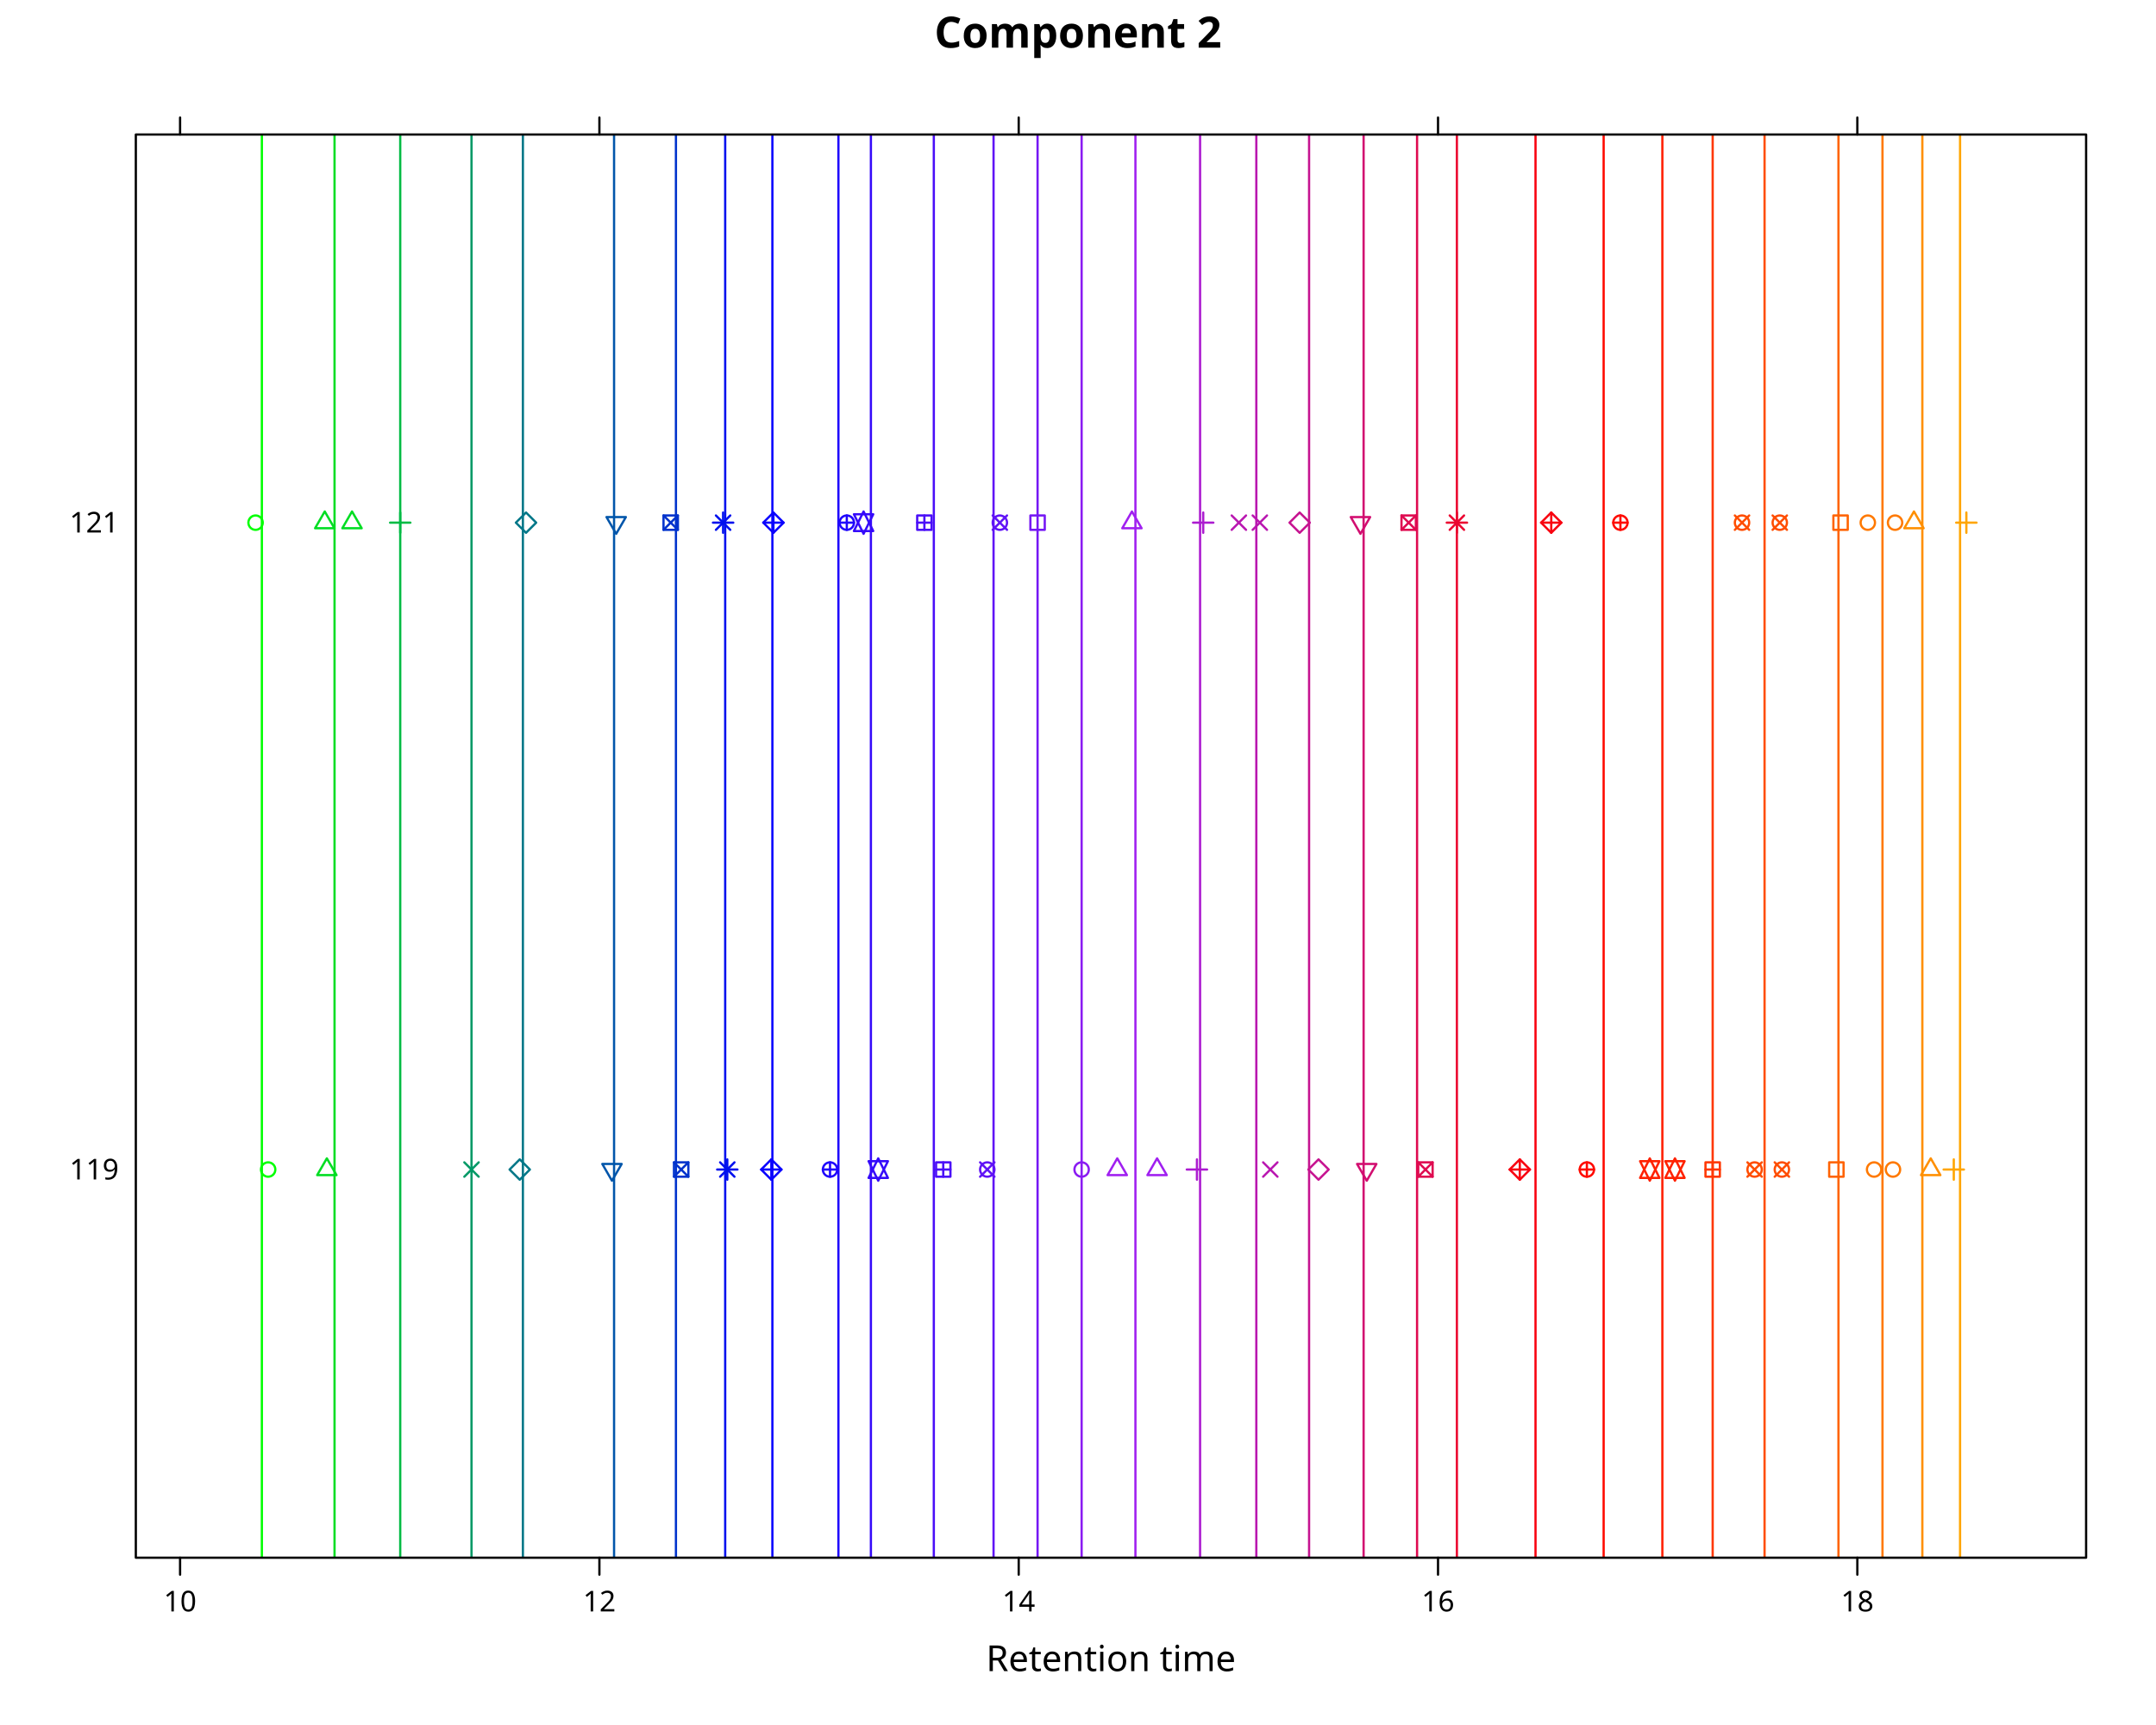
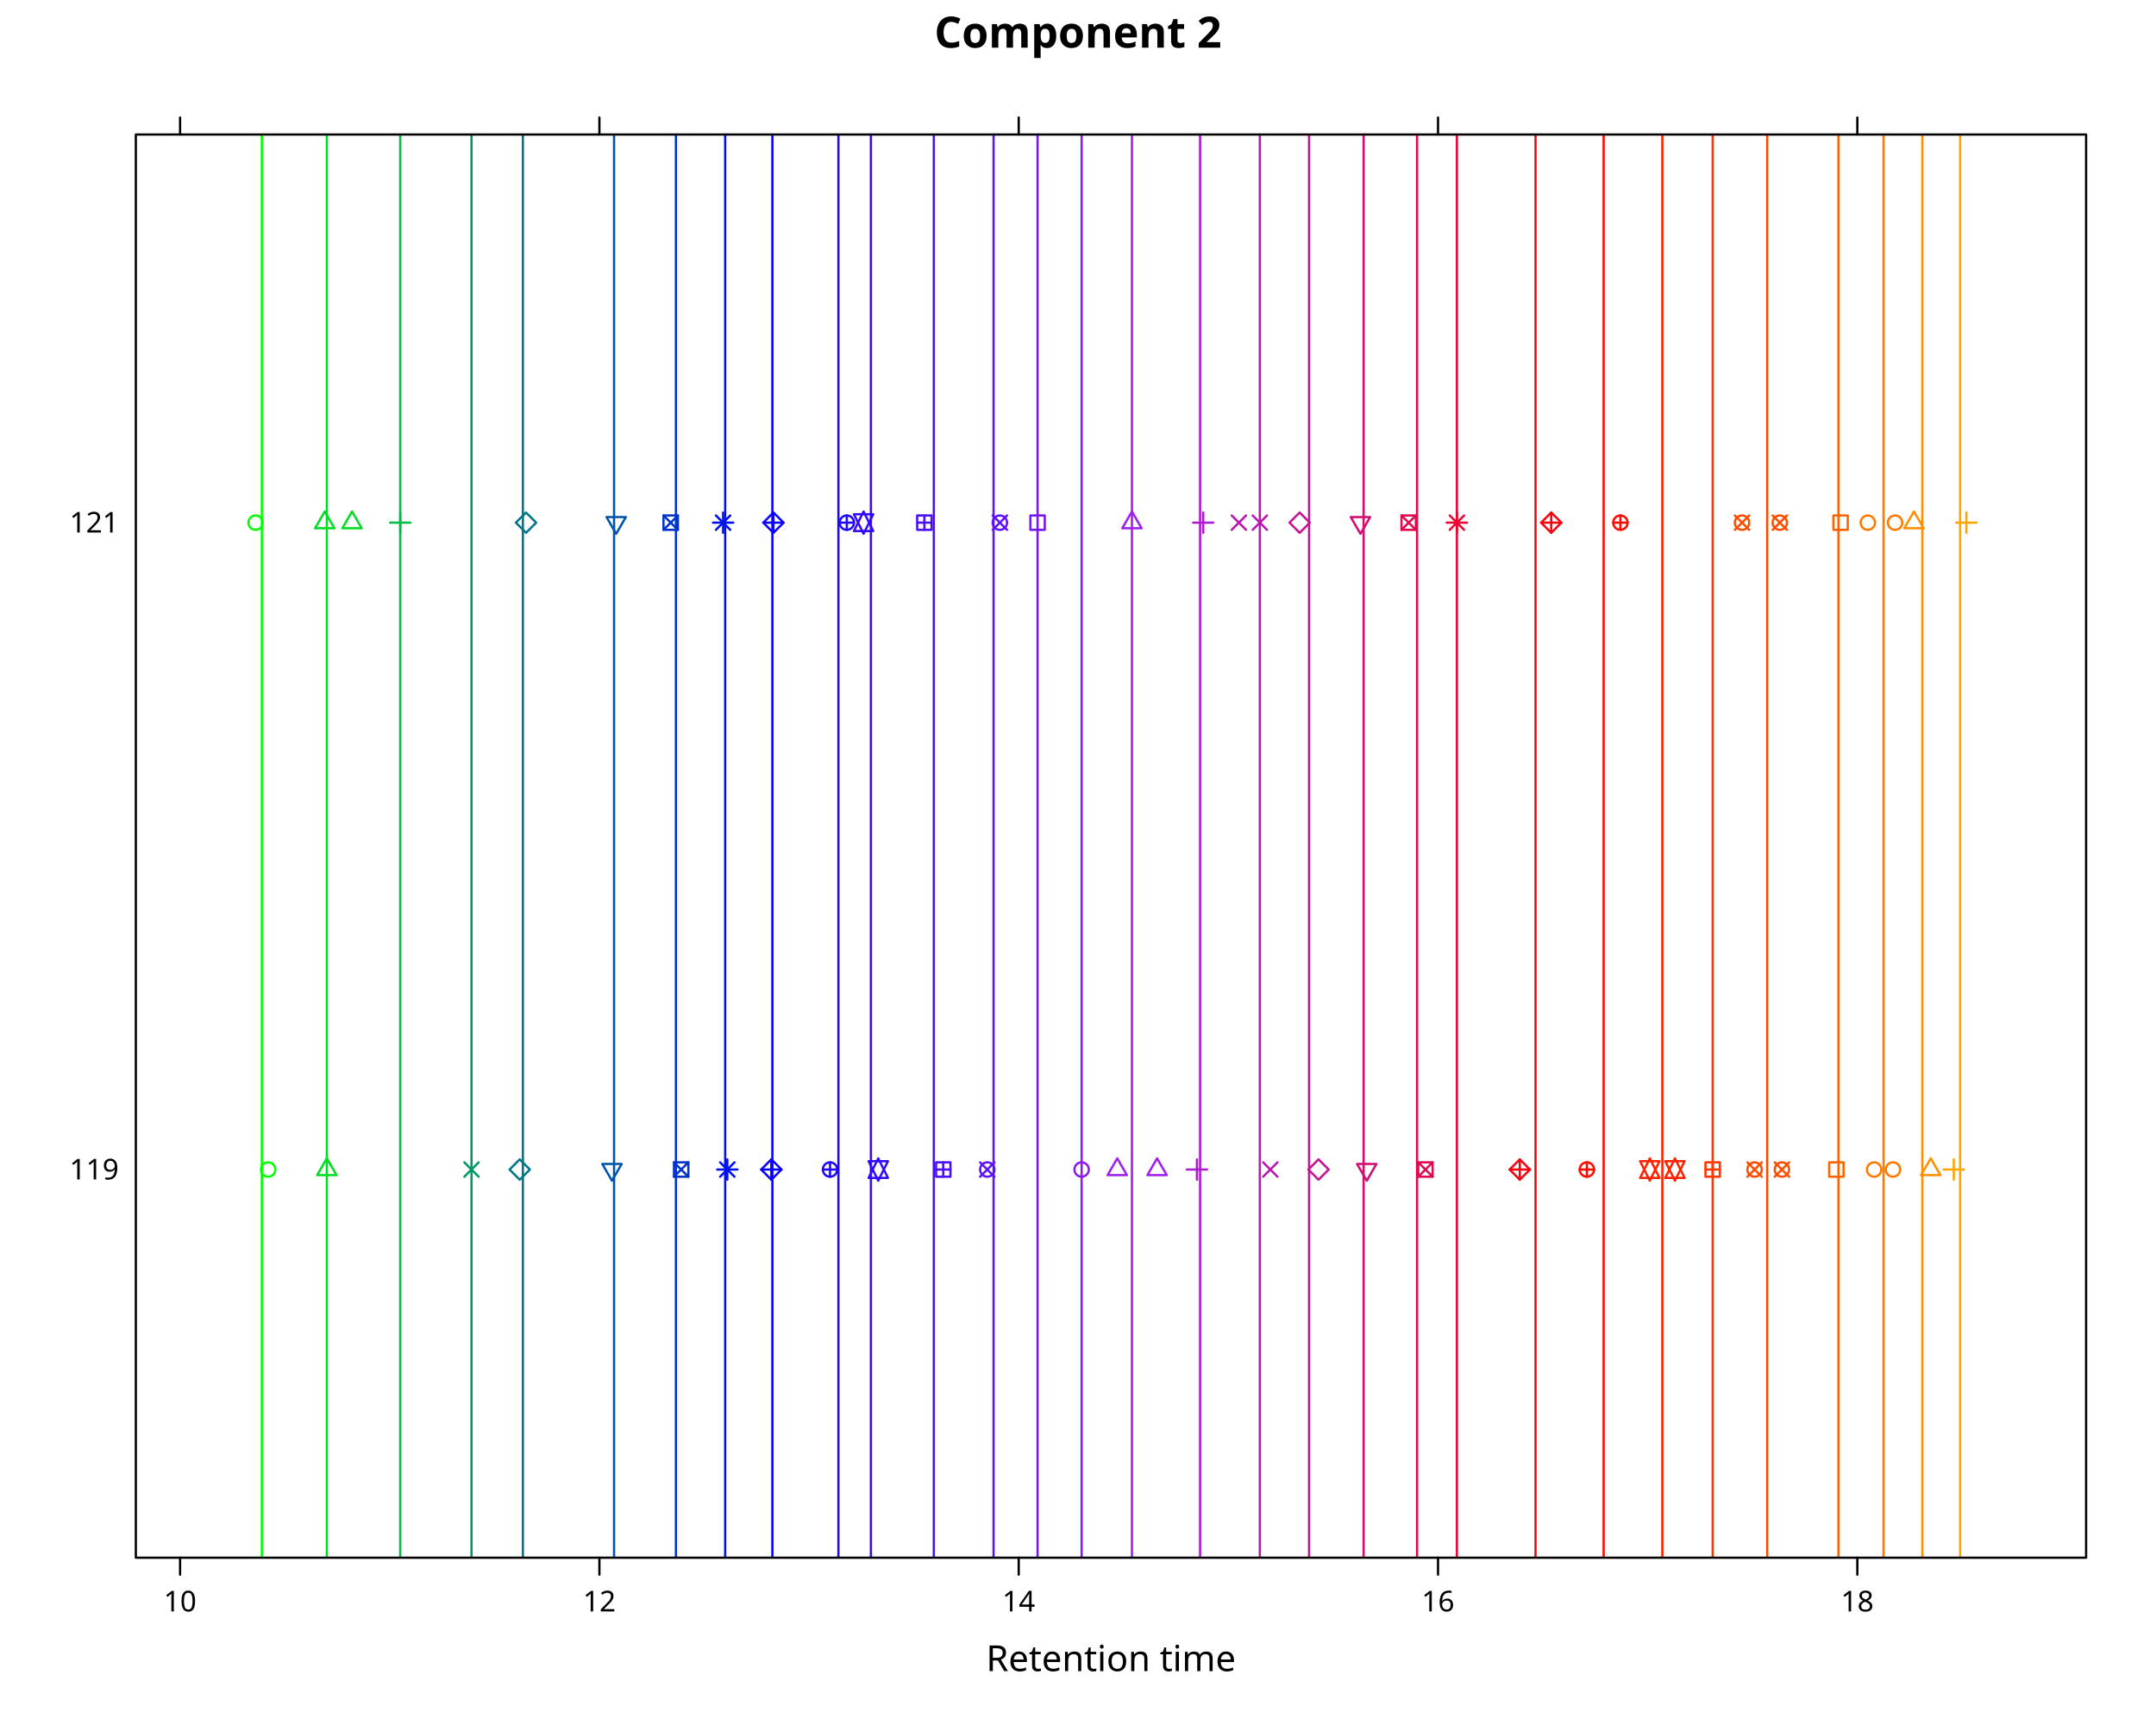
<svg xmlns="http://www.w3.org/2000/svg" class="svglite" data-engine-version="2.0" width="720.00pt" height="576.00pt" viewBox="0 0 720.00 576.00">
  <defs>
    <style type="text/css">
    .svglite line, .svglite polyline, .svglite polygon, .svglite path, .svglite rect, .svglite circle {
      fill: none;
      stroke: #000000;
      stroke-linecap: round;
      stroke-linejoin: round;
      stroke-miterlimit: 10.00;
    }
  </style>
  </defs>
  <rect width="100%" height="100%" style="stroke: none; fill: #FFFFFF;" />
  <defs>
    <clipPath id="cpMC4wMHw3MjAuMDB8MC4wMHw1NzYuMDA=">
      <rect x="0.00" y="0.00" width="720.00" height="576.00" />
    </clipPath>
  </defs>
  <g clip-path="url(#cpMC4wMHw3MjAuMDB8MC4wMHw1NzYuMDA=)">
    <rect x="0.00" y="0.00" width="720.00" height="576.00" style="stroke-width: 0.75; stroke: none;" />
    <text x="360.00" y="15.91" text-anchor="middle" style="font-size: 14.40px; font-weight: bold; font-family: sans;" textLength="86.47px" lengthAdjust="spacingAndGlyphs">Component 2</text>
    <text x="371.01" y="558.00" text-anchor="middle" style="font-size: 12.00px; font-family: sans;" textLength="77.38px" lengthAdjust="spacingAndGlyphs">Retention time</text>
  </g>
  <defs>
    <clipPath id="cpNDUuMzZ8Njk2LjY2fDQ0LjkyfDUyMC4xMw==">
      <rect x="45.36" y="44.92" width="651.30" height="475.21" />
    </clipPath>
  </defs>
  <g clip-path="url(#cpNDUuMzZ8Njk2LjY2fDQ0LjkyfDUyMC4xMw==)">
</g>
  <g clip-path="url(#cpMC4wMHw3MjAuMDB8MC4wMHw1NzYuMDA=)">
    <line x1="60.14" y1="44.92" x2="60.14" y2="39.25" style="stroke-width: 0.75;" />
    <line x1="200.17" y1="44.92" x2="200.17" y2="39.25" style="stroke-width: 0.75;" />
    <line x1="340.20" y1="44.92" x2="340.20" y2="39.25" style="stroke-width: 0.75;" />
    <line x1="480.23" y1="44.92" x2="480.23" y2="39.25" style="stroke-width: 0.75;" />
    <line x1="620.26" y1="44.92" x2="620.26" y2="39.25" style="stroke-width: 0.75;" />
    <text x="39.69" y="393.83" text-anchor="end" style="font-size: 9.60px; font-family: sans;" textLength="16.02px" lengthAdjust="spacingAndGlyphs">119</text>
    <text x="39.69" y="177.82" text-anchor="end" style="font-size: 9.60px; font-family: sans;" textLength="16.02px" lengthAdjust="spacingAndGlyphs">121</text>
    <line x1="60.14" y1="520.13" x2="60.14" y2="525.80" style="stroke-width: 0.75;" />
    <line x1="200.17" y1="520.13" x2="200.17" y2="525.80" style="stroke-width: 0.75;" />
    <line x1="340.20" y1="520.13" x2="340.20" y2="525.80" style="stroke-width: 0.75;" />
    <line x1="480.23" y1="520.13" x2="480.23" y2="525.80" style="stroke-width: 0.75;" />
    <line x1="620.26" y1="520.13" x2="620.26" y2="525.80" style="stroke-width: 0.75;" />
    <text x="60.14" y="538.07" text-anchor="middle" style="font-size: 9.60px; font-family: sans;" textLength="10.68px" lengthAdjust="spacingAndGlyphs">10</text>
    <text x="200.17" y="538.07" text-anchor="middle" style="font-size: 9.60px; font-family: sans;" textLength="10.68px" lengthAdjust="spacingAndGlyphs">12</text>
    <text x="340.20" y="538.07" text-anchor="middle" style="font-size: 9.60px; font-family: sans;" textLength="10.68px" lengthAdjust="spacingAndGlyphs">14</text>
    <text x="480.23" y="538.07" text-anchor="middle" style="font-size: 9.60px; font-family: sans;" textLength="10.68px" lengthAdjust="spacingAndGlyphs">16</text>
    <text x="620.26" y="538.07" text-anchor="middle" style="font-size: 9.60px; font-family: sans;" textLength="10.68px" lengthAdjust="spacingAndGlyphs">18</text>
  </g>
  <g clip-path="url(#cpNDUuMzZ8Njk2LjY2fDQ0LjkyfDUyMC4xMw==)">
    <circle cx="89.55" cy="390.52" r="2.40" style="stroke-width: 0.75; stroke: #00FF00;" />
    <polygon points="109.15,386.79 112.39,392.39 105.92,392.39 " style="stroke-width: 0.75; stroke: #00DD22; fill: none;" />
    <line x1="155.06" y1="392.92" x2="159.86" y2="388.12" style="stroke-width: 0.75; stroke: #009966;" />
    <line x1="155.06" y1="388.12" x2="159.86" y2="392.92" style="stroke-width: 0.75; stroke: #009966;" />
    <polygon points="170.17,390.52 173.57,387.13 176.96,390.52 173.57,393.92 " style="stroke-width: 0.75; stroke: #007788; fill: none;" />
    <polygon points="204.37,394.26 207.61,388.66 201.14,388.66 " style="stroke-width: 0.75; stroke: #0055AA; fill: none;" />
    <rect x="225.08" y="388.12" width="4.80" height="4.80" style="stroke-width: 0.75; stroke: #0032CC;" />
    <line x1="225.08" y1="392.92" x2="229.88" y2="388.12" style="stroke-width: 0.75; stroke: #0032CC;" />
    <line x1="225.08" y1="388.12" x2="229.88" y2="392.92" style="stroke-width: 0.75; stroke: #0032CC;" />
    <line x1="240.48" y1="392.92" x2="245.28" y2="388.12" style="stroke-width: 0.75; stroke: #0010EE;" />
    <line x1="240.48" y1="388.12" x2="245.28" y2="392.92" style="stroke-width: 0.75; stroke: #0010EE;" />
    <line x1="239.49" y1="390.52" x2="246.28" y2="390.52" style="stroke-width: 0.75; stroke: #0010EE;" />
    <line x1="242.88" y1="393.92" x2="242.88" y2="387.13" style="stroke-width: 0.75; stroke: #0010EE;" />
    <line x1="254.19" y1="390.52" x2="260.98" y2="390.52" style="stroke-width: 0.75; stroke: #0A02FE;" />
    <line x1="257.59" y1="393.92" x2="257.59" y2="387.13" style="stroke-width: 0.75; stroke: #0A02FE;" />
    <polygon points="254.19,390.52 257.59,387.13 260.98,390.52 257.59,393.92 " style="stroke-width: 0.75; stroke: #0A02FE; fill: none;" />
    <circle cx="277.19" cy="390.52" r="2.40" style="stroke-width: 0.75; stroke: #1F06FC;" />
    <line x1="274.79" y1="390.52" x2="279.59" y2="390.52" style="stroke-width: 0.75; stroke: #1F06FC;" />
    <line x1="277.19" y1="392.92" x2="277.19" y2="388.12" style="stroke-width: 0.75; stroke: #1F06FC;" />
    <polygon points="293.29,394.26 296.53,387.73 290.06,387.73 " style="stroke-width: 0.75; stroke: #350AFA; fill: none;" />
    <polygon points="293.29,386.79 296.53,393.32 290.06,393.32 " style="stroke-width: 0.75; stroke: #350AFA; fill: none;" />
    <line x1="312.60" y1="390.52" x2="317.40" y2="390.52" style="stroke-width: 0.75; stroke: #4A0EF8;" />
    <line x1="315.00" y1="392.92" x2="315.00" y2="388.12" style="stroke-width: 0.75; stroke: #4A0EF8;" />
    <rect x="312.60" y="388.12" width="4.80" height="4.80" style="stroke-width: 0.75; stroke: #4A0EF8;" />
    <circle cx="329.70" cy="390.52" r="2.40" style="stroke-width: 0.75; stroke: #6013F6;" />
    <line x1="327.30" y1="392.92" x2="332.10" y2="388.12" style="stroke-width: 0.75; stroke: #6013F6;" />
    <line x1="327.30" y1="388.12" x2="332.10" y2="392.92" style="stroke-width: 0.75; stroke: #6013F6;" />
    <circle cx="361.21" cy="390.52" r="2.40" style="stroke-width: 0.75; stroke: #8A1BF2;" />
    <polygon points="373.11,386.79 376.34,392.39 369.88,392.39 " style="stroke-width: 0.75; stroke: #A020F0; fill: none;" />
    <polygon points="386.41,386.79 389.64,392.39 383.18,392.39 " style="stroke-width: 0.75; stroke: #A020F0; fill: none;" />
    <line x1="396.32" y1="390.52" x2="403.11" y2="390.52" style="stroke-width: 0.75; stroke: #AC1BD0;" />
    <line x1="399.72" y1="393.92" x2="399.72" y2="387.13" style="stroke-width: 0.75; stroke: #AC1BD0;" />
    <line x1="421.82" y1="392.92" x2="426.62" y2="388.12" style="stroke-width: 0.75; stroke: #B917B0;" />
    <line x1="421.82" y1="388.12" x2="426.62" y2="392.92" style="stroke-width: 0.75; stroke: #B917B0;" />
    <polygon points="436.93,390.52 440.32,387.13 443.72,390.52 440.32,393.92 " style="stroke-width: 0.75; stroke: #C61390; fill: none;" />
    <polygon points="456.43,394.26 459.66,388.66 453.19,388.66 " style="stroke-width: 0.75; stroke: #D20E70; fill: none;" />
    <rect x="473.63" y="388.12" width="4.80" height="4.80" style="stroke-width: 0.75; stroke: #DF0A50;" />
    <line x1="473.63" y1="392.92" x2="478.43" y2="388.12" style="stroke-width: 0.75; stroke: #DF0A50;" />
    <line x1="473.63" y1="388.12" x2="478.43" y2="392.92" style="stroke-width: 0.75; stroke: #DF0A50;" />
    <line x1="504.14" y1="390.52" x2="510.93" y2="390.52" style="stroke-width: 0.75; stroke: #F80210;" />
    <line x1="507.54" y1="393.92" x2="507.54" y2="387.13" style="stroke-width: 0.75; stroke: #F80210;" />
    <polygon points="504.14,390.52 507.54,387.13 510.93,390.52 507.54,393.92 " style="stroke-width: 0.75; stroke: #F80210; fill: none;" />
    <circle cx="529.94" cy="390.52" r="2.40" style="stroke-width: 0.75; stroke: #FF0A00;" />
    <line x1="527.54" y1="390.52" x2="532.34" y2="390.52" style="stroke-width: 0.75; stroke: #FF0A00;" />
    <line x1="529.94" y1="392.92" x2="529.94" y2="388.12" style="stroke-width: 0.75; stroke: #FF0A00;" />
    <polygon points="550.95,394.26 554.18,387.73 547.71,387.73 " style="stroke-width: 0.75; stroke: #FF2100; fill: none;" />
    <polygon points="550.95,386.79 554.18,393.32 547.71,393.32 " style="stroke-width: 0.75; stroke: #FF2100; fill: none;" />
    <polygon points="559.35,394.26 562.58,387.73 556.12,387.73 " style="stroke-width: 0.75; stroke: #FF2100; fill: none;" />
    <polygon points="559.35,386.79 562.58,393.32 556.12,393.32 " style="stroke-width: 0.75; stroke: #FF2100; fill: none;" />
    <line x1="569.55" y1="390.52" x2="574.35" y2="390.52" style="stroke-width: 0.75; stroke: #FF3700;" />
    <line x1="571.95" y1="392.92" x2="571.95" y2="388.12" style="stroke-width: 0.75; stroke: #FF3700;" />
    <rect x="569.55" y="388.12" width="4.80" height="4.80" style="stroke-width: 0.75; stroke: #FF3700;" />
    <circle cx="585.95" cy="390.52" r="2.40" style="stroke-width: 0.75; stroke: #FF4D00;" />
    <line x1="583.55" y1="392.92" x2="588.35" y2="388.12" style="stroke-width: 0.75; stroke: #FF4D00;" />
    <line x1="583.55" y1="388.12" x2="588.35" y2="392.92" style="stroke-width: 0.75; stroke: #FF4D00;" />
    <circle cx="595.06" cy="390.52" r="2.40" style="stroke-width: 0.75; stroke: #FF4D00;" />
    <line x1="592.66" y1="392.92" x2="597.46" y2="388.12" style="stroke-width: 0.75; stroke: #FF4D00;" />
    <line x1="592.66" y1="388.12" x2="597.46" y2="392.92" style="stroke-width: 0.75; stroke: #FF4D00;" />
    <rect x="610.86" y="388.12" width="4.80" height="4.80" style="stroke-width: 0.75; stroke: #FF6300;" />
    <circle cx="625.86" cy="390.52" r="2.40" style="stroke-width: 0.75; stroke: #FF7900;" />
    <circle cx="632.16" cy="390.52" r="2.40" style="stroke-width: 0.75; stroke: #FF7900;" />
    <polygon points="644.77,386.79 648.00,392.39 641.53,392.39 " style="stroke-width: 0.75; stroke: #FF8F00; fill: none;" />
    <line x1="649.07" y1="390.52" x2="655.86" y2="390.52" style="stroke-width: 0.75; stroke: #FFA500;" />
    <line x1="652.47" y1="393.92" x2="652.47" y2="387.13" style="stroke-width: 0.75; stroke: #FFA500;" />
    <circle cx="85.35" cy="174.52" r="2.40" style="stroke-width: 0.75; stroke: #00FF00;" />
    <polygon points="108.45,170.79 111.69,176.39 105.22,176.39 " style="stroke-width: 0.75; stroke: #00DD22; fill: none;" />
    <polygon points="117.56,170.79 120.79,176.39 114.32,176.39 " style="stroke-width: 0.75; stroke: #00DD22; fill: none;" />
    <line x1="130.27" y1="174.52" x2="137.05" y2="174.52" style="stroke-width: 0.75; stroke: #00BB44;" />
    <line x1="133.66" y1="177.91" x2="133.66" y2="171.13" style="stroke-width: 0.75; stroke: #00BB44;" />
    <polygon points="172.27,174.52 175.67,171.13 179.06,174.52 175.67,177.91 " style="stroke-width: 0.75; stroke: #007788; fill: none;" />
    <polygon points="205.77,178.25 209.01,172.65 202.54,172.65 " style="stroke-width: 0.75; stroke: #0055AA; fill: none;" />
    <rect x="221.58" y="172.12" width="4.80" height="4.80" style="stroke-width: 0.75; stroke: #0032CC;" />
    <line x1="221.58" y1="176.92" x2="226.38" y2="172.12" style="stroke-width: 0.75; stroke: #0032CC;" />
    <line x1="221.58" y1="172.12" x2="226.38" y2="176.92" style="stroke-width: 0.75; stroke: #0032CC;" />
    <line x1="239.08" y1="176.92" x2="243.88" y2="172.12" style="stroke-width: 0.75; stroke: #0010EE;" />
    <line x1="239.08" y1="172.12" x2="243.88" y2="176.92" style="stroke-width: 0.75; stroke: #0010EE;" />
    <line x1="238.09" y1="174.52" x2="244.88" y2="174.52" style="stroke-width: 0.75; stroke: #0010EE;" />
    <line x1="241.48" y1="177.91" x2="241.48" y2="171.13" style="stroke-width: 0.75; stroke: #0010EE;" />
    <line x1="254.89" y1="174.52" x2="261.68" y2="174.52" style="stroke-width: 0.75; stroke: #0A02FE;" />
    <line x1="258.29" y1="177.91" x2="258.29" y2="171.13" style="stroke-width: 0.75; stroke: #0A02FE;" />
    <polygon points="254.89,174.52 258.29,171.13 261.68,174.52 258.29,177.91 " style="stroke-width: 0.75; stroke: #0A02FE; fill: none;" />
    <circle cx="282.79" cy="174.52" r="2.40" style="stroke-width: 0.75; stroke: #1F06FC;" />
    <line x1="280.39" y1="174.52" x2="285.19" y2="174.52" style="stroke-width: 0.75; stroke: #1F06FC;" />
    <line x1="282.79" y1="176.92" x2="282.79" y2="172.12" style="stroke-width: 0.75; stroke: #1F06FC;" />
    <polygon points="288.39,178.25 291.62,171.72 285.16,171.72 " style="stroke-width: 0.75; stroke: #350AFA; fill: none;" />
    <polygon points="288.39,170.79 291.62,177.32 285.16,177.32 " style="stroke-width: 0.75; stroke: #350AFA; fill: none;" />
    <line x1="306.30" y1="174.52" x2="311.10" y2="174.52" style="stroke-width: 0.75; stroke: #4A0EF8;" />
    <line x1="308.70" y1="176.92" x2="308.70" y2="172.12" style="stroke-width: 0.75; stroke: #4A0EF8;" />
    <rect x="306.30" y="172.12" width="4.80" height="4.80" style="stroke-width: 0.75; stroke: #4A0EF8;" />
    <circle cx="333.90" cy="174.52" r="2.40" style="stroke-width: 0.75; stroke: #6013F6;" />
    <line x1="331.50" y1="176.92" x2="336.30" y2="172.12" style="stroke-width: 0.75; stroke: #6013F6;" />
    <line x1="331.50" y1="172.12" x2="336.30" y2="176.92" style="stroke-width: 0.75; stroke: #6013F6;" />
    <rect x="344.10" y="172.12" width="4.80" height="4.80" style="stroke-width: 0.75; stroke: #7517F4;" />
    <polygon points="378.01,170.79 381.24,176.39 374.78,176.39 " style="stroke-width: 0.75; stroke: #A020F0; fill: none;" />
    <line x1="398.42" y1="174.52" x2="405.21" y2="174.52" style="stroke-width: 0.75; stroke: #AC1BD0;" />
    <line x1="401.82" y1="177.91" x2="401.82" y2="171.13" style="stroke-width: 0.75; stroke: #AC1BD0;" />
    <line x1="411.32" y1="176.92" x2="416.12" y2="172.12" style="stroke-width: 0.75; stroke: #B917B0;" />
    <line x1="411.32" y1="172.12" x2="416.12" y2="176.92" style="stroke-width: 0.75; stroke: #B917B0;" />
    <line x1="418.32" y1="176.92" x2="423.12" y2="172.12" style="stroke-width: 0.75; stroke: #B917B0;" />
    <line x1="418.32" y1="172.12" x2="423.12" y2="176.92" style="stroke-width: 0.75; stroke: #B917B0;" />
    <polygon points="430.63,174.52 434.02,171.13 437.42,174.52 434.02,177.91 " style="stroke-width: 0.75; stroke: #C61390; fill: none;" />
    <polygon points="454.33,178.25 457.56,172.65 451.09,172.65 " style="stroke-width: 0.75; stroke: #D20E70; fill: none;" />
    <rect x="468.03" y="172.12" width="4.80" height="4.80" style="stroke-width: 0.75; stroke: #DF0A50;" />
    <line x1="468.03" y1="176.92" x2="472.83" y2="172.12" style="stroke-width: 0.75; stroke: #DF0A50;" />
    <line x1="468.03" y1="172.12" x2="472.83" y2="176.92" style="stroke-width: 0.75; stroke: #DF0A50;" />
    <line x1="484.13" y1="176.92" x2="488.93" y2="172.12" style="stroke-width: 0.75; stroke: #EB0630;" />
    <line x1="484.13" y1="172.12" x2="488.93" y2="176.92" style="stroke-width: 0.75; stroke: #EB0630;" />
    <line x1="483.14" y1="174.52" x2="489.93" y2="174.52" style="stroke-width: 0.75; stroke: #EB0630;" />
    <line x1="486.53" y1="177.91" x2="486.53" y2="171.13" style="stroke-width: 0.75; stroke: #EB0630;" />
    <line x1="514.65" y1="174.52" x2="521.43" y2="174.52" style="stroke-width: 0.75; stroke: #F80210;" />
    <line x1="518.04" y1="177.91" x2="518.04" y2="171.13" style="stroke-width: 0.75; stroke: #F80210;" />
    <polygon points="514.65,174.52 518.04,171.13 521.43,174.52 518.04,177.91 " style="stroke-width: 0.75; stroke: #F80210; fill: none;" />
    <circle cx="541.14" cy="174.52" r="2.40" style="stroke-width: 0.75; stroke: #FF0A00;" />
    <line x1="538.74" y1="174.52" x2="543.54" y2="174.52" style="stroke-width: 0.75; stroke: #FF0A00;" />
    <line x1="541.14" y1="176.92" x2="541.14" y2="172.12" style="stroke-width: 0.75; stroke: #FF0A00;" />
    <circle cx="581.75" cy="174.52" r="2.40" style="stroke-width: 0.75; stroke: #FF4D00;" />
    <line x1="579.35" y1="176.92" x2="584.15" y2="172.12" style="stroke-width: 0.75; stroke: #FF4D00;" />
    <line x1="579.35" y1="172.12" x2="584.15" y2="176.92" style="stroke-width: 0.75; stroke: #FF4D00;" />
    <circle cx="594.36" cy="174.52" r="2.40" style="stroke-width: 0.75; stroke: #FF4D00;" />
    <line x1="591.96" y1="176.92" x2="596.76" y2="172.12" style="stroke-width: 0.75; stroke: #FF4D00;" />
    <line x1="591.96" y1="172.12" x2="596.76" y2="176.92" style="stroke-width: 0.75; stroke: #FF4D00;" />
    <rect x="612.26" y="172.12" width="4.80" height="4.80" style="stroke-width: 0.75; stroke: #FF6300;" />
    <circle cx="623.76" cy="174.52" r="2.40" style="stroke-width: 0.75; stroke: #FF7900;" />
    <circle cx="632.86" cy="174.52" r="2.40" style="stroke-width: 0.75; stroke: #FF7900;" />
    <polygon points="639.17,170.79 642.40,176.39 635.93,176.39 " style="stroke-width: 0.75; stroke: #FF8F00; fill: none;" />
    <line x1="653.27" y1="174.52" x2="660.06" y2="174.52" style="stroke-width: 0.75; stroke: #FFA500;" />
    <line x1="656.67" y1="177.91" x2="656.67" y2="171.13" style="stroke-width: 0.75; stroke: #FFA500;" />
    <line x1="87.45" y1="520.13" x2="87.45" y2="44.92" style="stroke-width: 0.75; stroke: #00FF00;" />
-     <line x1="111.72" y1="520.13" x2="111.72" y2="44.92" style="stroke-width: 0.75; stroke: #00DD22;" />
+     <line x1="109.15" y1="520.13" x2="109.15" y2="44.92" style="stroke-width: 0.75; stroke: #00DD22;" />
    <line x1="133.66" y1="520.13" x2="133.66" y2="44.92" style="stroke-width: 0.75; stroke: #00BB44;" />
    <line x1="157.46" y1="520.13" x2="157.46" y2="44.92" style="stroke-width: 0.75; stroke: #009966;" />
    <line x1="174.62" y1="520.13" x2="174.62" y2="44.92" style="stroke-width: 0.75; stroke: #007788;" />
    <line x1="205.07" y1="520.13" x2="205.07" y2="44.92" style="stroke-width: 0.75; stroke: #0055AA;" />
    <line x1="225.73" y1="520.13" x2="225.73" y2="44.92" style="stroke-width: 0.75; stroke: #0032CC;" />
    <line x1="242.18" y1="520.13" x2="242.18" y2="44.92" style="stroke-width: 0.75; stroke: #0010EE;" />
    <line x1="257.94" y1="520.13" x2="257.94" y2="44.92" style="stroke-width: 0.75; stroke: #0A02FE;" />
    <line x1="279.99" y1="520.13" x2="279.99" y2="44.92" style="stroke-width: 0.75; stroke: #1F06FC;" />
    <line x1="290.84" y1="520.13" x2="290.84" y2="44.92" style="stroke-width: 0.75; stroke: #350AFA;" />
    <line x1="311.85" y1="520.13" x2="311.85" y2="44.92" style="stroke-width: 0.75; stroke: #4A0EF8;" />
    <line x1="331.80" y1="520.13" x2="331.80" y2="44.92" style="stroke-width: 0.75; stroke: #6013F6;" />
    <line x1="346.50" y1="520.13" x2="346.50" y2="44.92" style="stroke-width: 0.75; stroke: #7517F4;" />
    <line x1="361.21" y1="520.13" x2="361.21" y2="44.92" style="stroke-width: 0.75; stroke: #8A1BF2;" />
-     <line x1="379.18" y1="520.13" x2="379.18" y2="44.92" style="stroke-width: 0.75; stroke: #A020F0;" />
+     <line x1="378.01" y1="520.13" x2="378.01" y2="44.92" style="stroke-width: 0.75; stroke: #A020F0;" />
    <line x1="400.77" y1="520.13" x2="400.77" y2="44.92" style="stroke-width: 0.75; stroke: #AC1BD0;" />
-     <line x1="419.55" y1="520.13" x2="419.55" y2="44.92" style="stroke-width: 0.75; stroke: #B917B0;" />
+     <line x1="420.72" y1="520.13" x2="420.72" y2="44.92" style="stroke-width: 0.75; stroke: #B917B0;" />
    <line x1="437.17" y1="520.13" x2="437.17" y2="44.92" style="stroke-width: 0.75; stroke: #C61390;" />
    <line x1="455.38" y1="520.13" x2="455.38" y2="44.92" style="stroke-width: 0.75; stroke: #D20E70;" />
    <line x1="473.23" y1="520.13" x2="473.23" y2="44.92" style="stroke-width: 0.75; stroke: #DF0A50;" />
    <line x1="486.53" y1="520.13" x2="486.53" y2="44.92" style="stroke-width: 0.75; stroke: #EB0630;" />
    <line x1="512.79" y1="520.13" x2="512.79" y2="44.92" style="stroke-width: 0.75; stroke: #F80210;" />
    <line x1="535.54" y1="520.13" x2="535.54" y2="44.92" style="stroke-width: 0.75; stroke: #FF0A00;" />
    <line x1="555.15" y1="520.13" x2="555.15" y2="44.92" style="stroke-width: 0.75; stroke: #FF2100;" />
    <line x1="571.95" y1="520.13" x2="571.95" y2="44.92" style="stroke-width: 0.75; stroke: #FF3700;" />
-     <line x1="589.28" y1="520.13" x2="589.28" y2="44.92" style="stroke-width: 0.75; stroke: #FF4D00;" />
+     <line x1="590.16" y1="520.13" x2="590.16" y2="44.92" style="stroke-width: 0.75; stroke: #FF4D00;" />
    <line x1="613.96" y1="520.13" x2="613.96" y2="44.92" style="stroke-width: 0.75; stroke: #FF6300;" />
-     <line x1="628.66" y1="520.13" x2="628.66" y2="44.92" style="stroke-width: 0.75; stroke: #FF7900;" />
+     <line x1="629.01" y1="520.13" x2="629.01" y2="44.92" style="stroke-width: 0.75; stroke: #FF7900;" />
    <line x1="641.97" y1="520.13" x2="641.97" y2="44.92" style="stroke-width: 0.75; stroke: #FF8F00;" />
    <line x1="654.57" y1="520.13" x2="654.57" y2="44.92" style="stroke-width: 0.75; stroke: #FFA500;" />
  </g>
  <g clip-path="url(#cpMC4wMHw3MjAuMDB8MC4wMHw1NzYuMDA=)">
    <rect x="45.36" y="44.92" width="651.30" height="475.21" style="stroke-width: 0.75;" />
  </g>
</svg>
